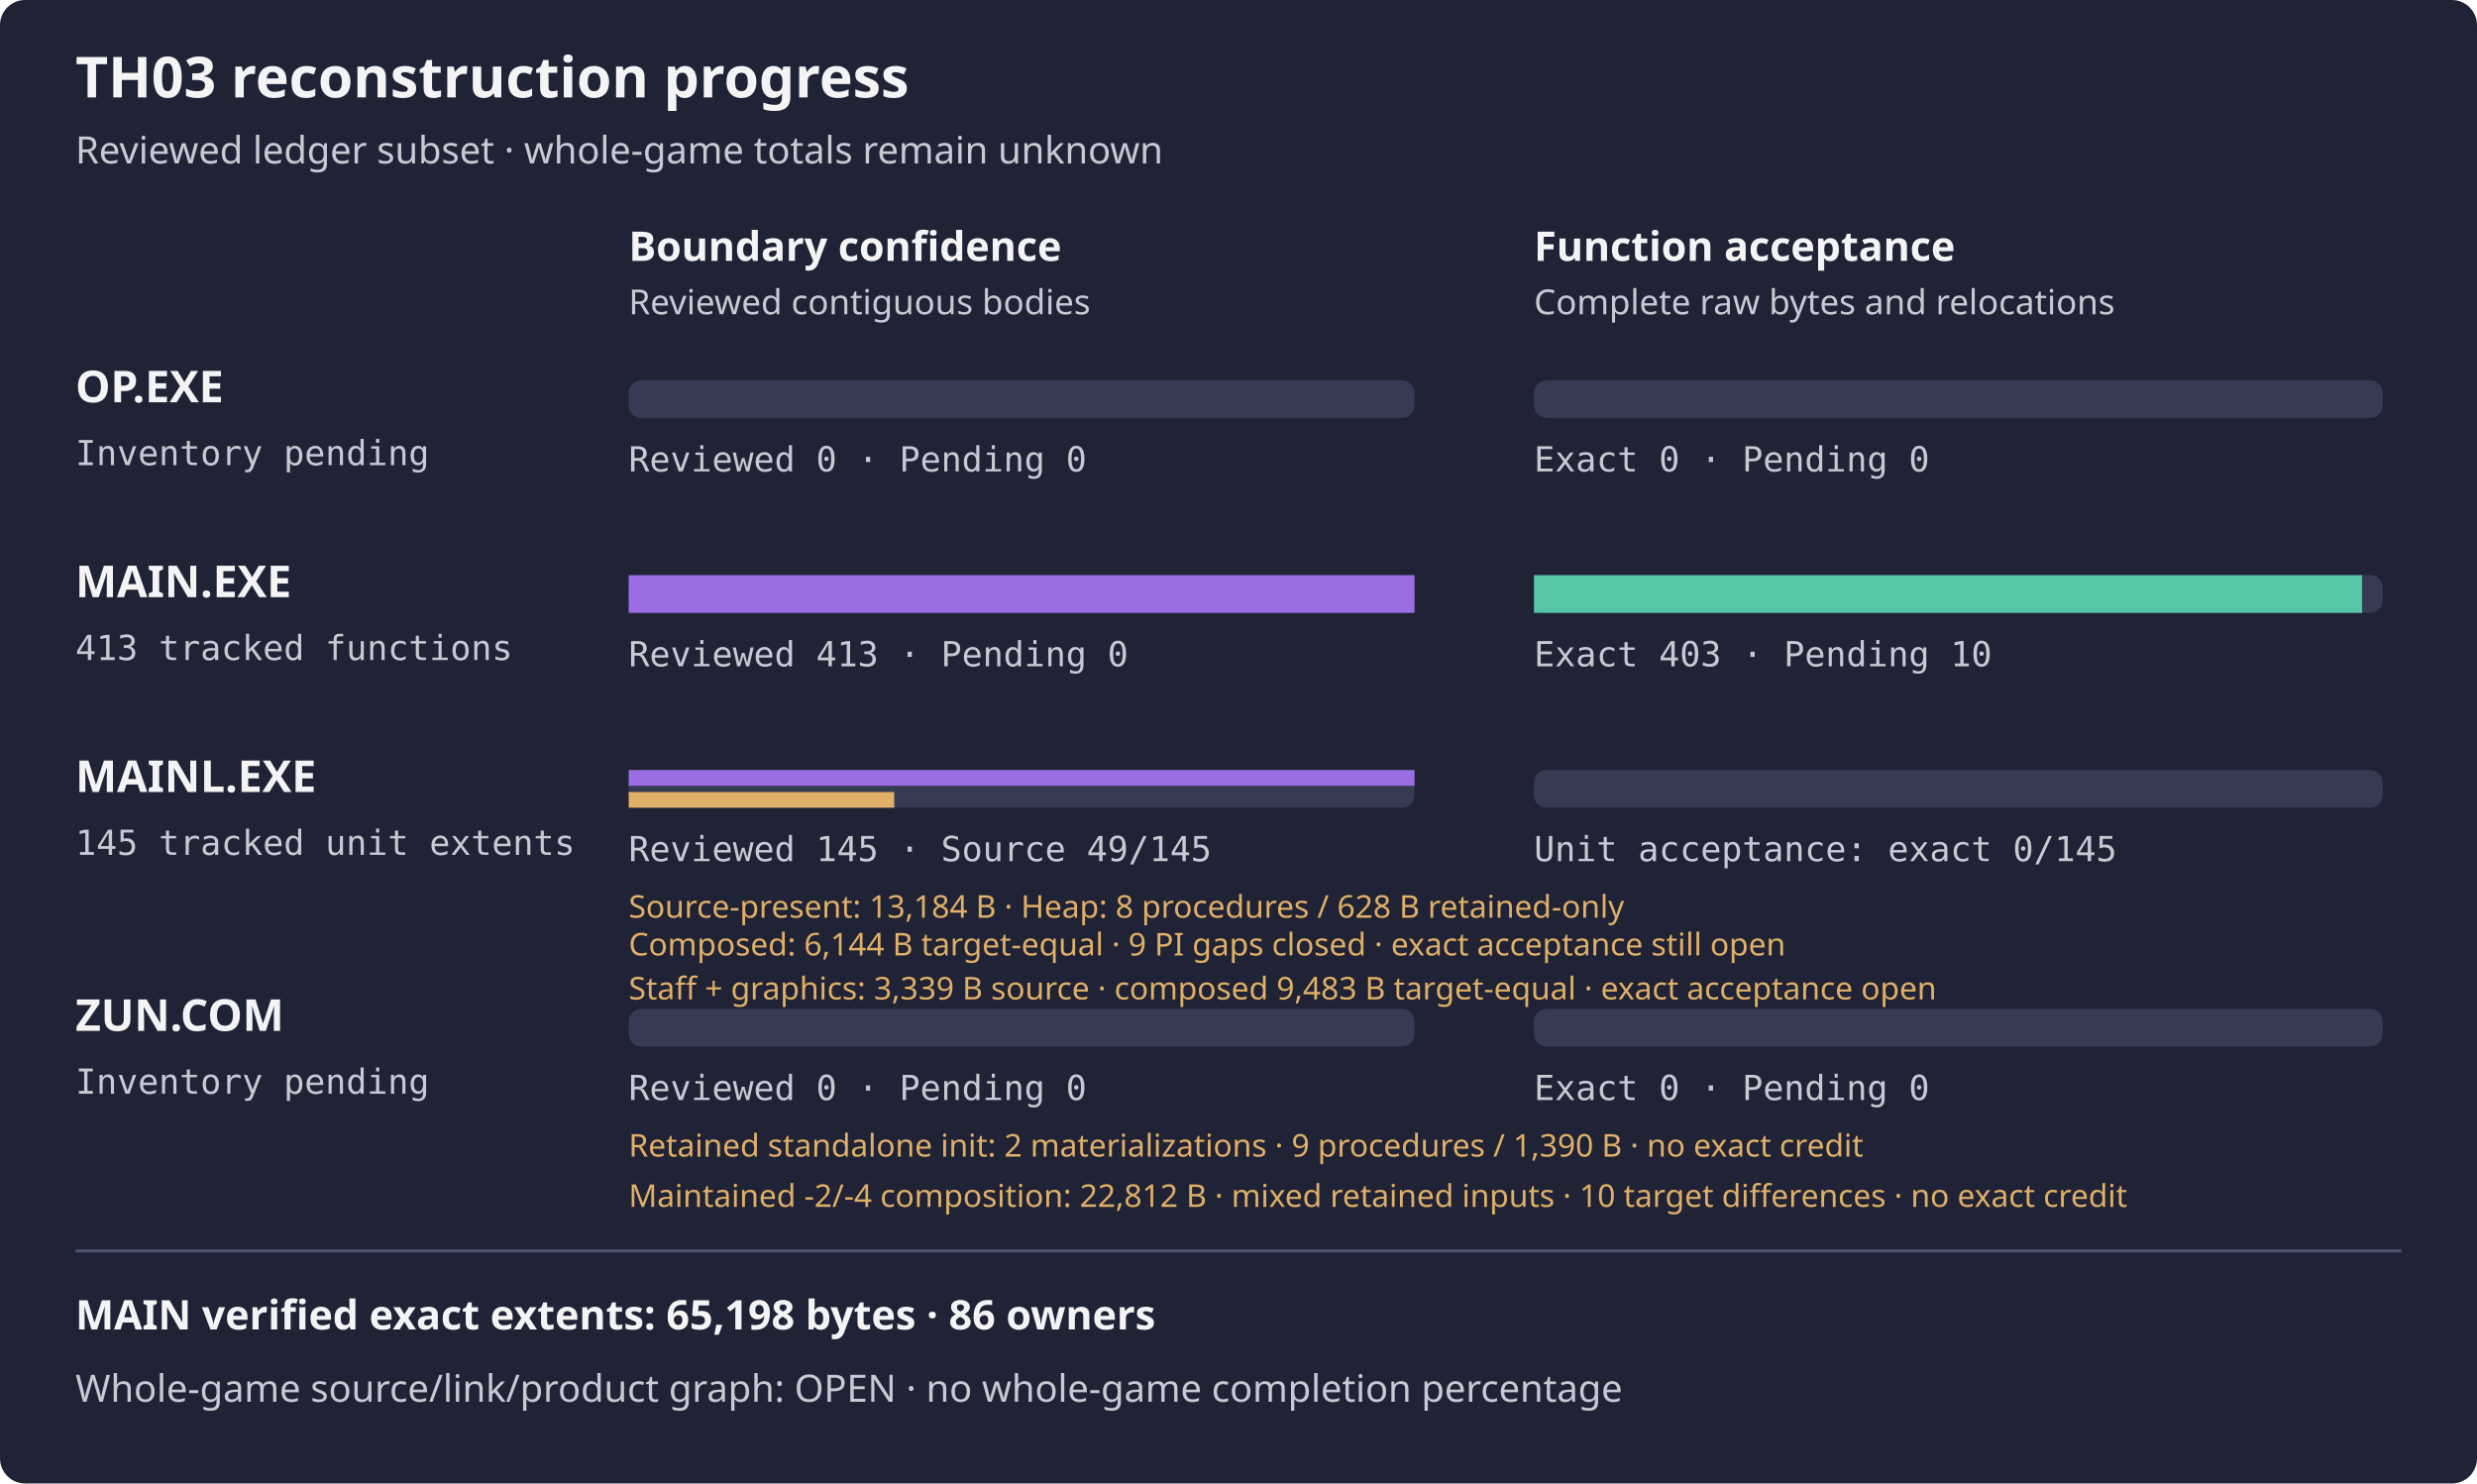
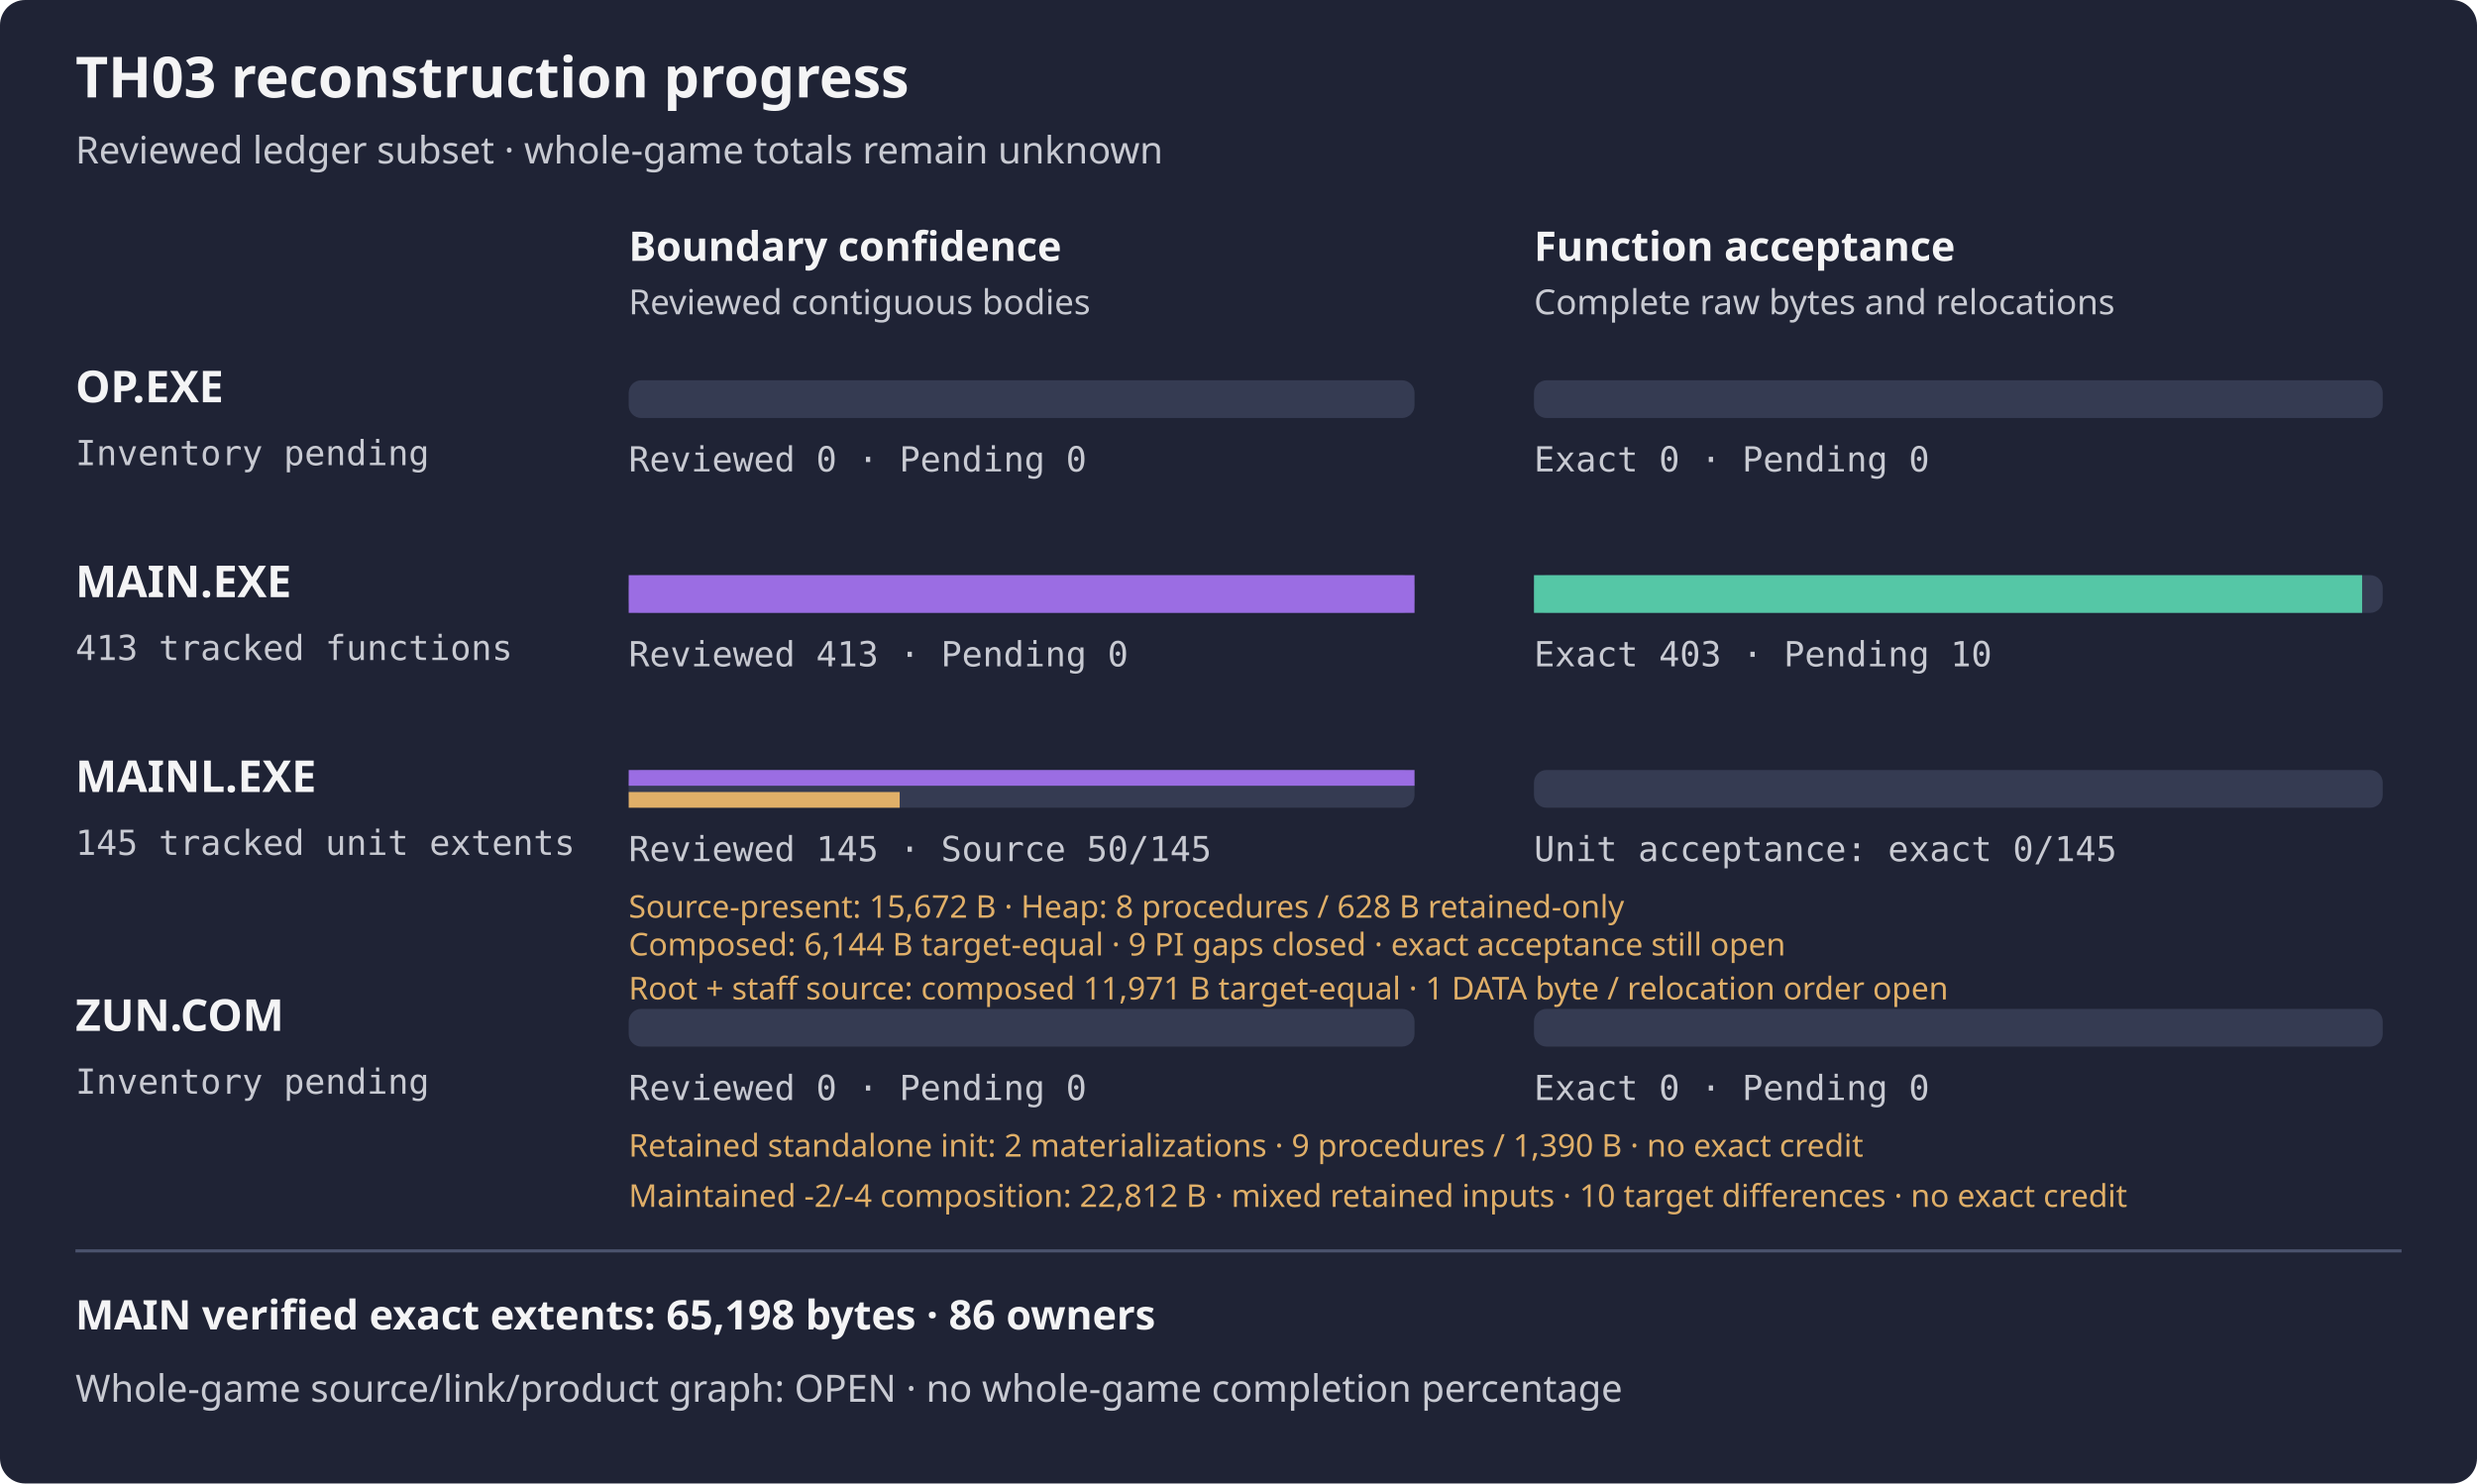
<svg xmlns="http://www.w3.org/2000/svg" width="788" height="472" viewBox="0 0 788 472" role="img" aria-label="TH03 reviewed subset reconstruction progress">
  <rect width="788" height="472" rx="8" fill="#1f2335" />
  <text x="24" y="31" fill="#f4f4f5" font-family="sans-serif" font-size="18" font-weight="600">TH03 reconstruction progress</text>
  <text x="24" y="52" fill="#c8cad2" font-family="sans-serif" font-size="12">Reviewed ledger subset · whole-game totals remain unknown</text>
  <text x="200" y="83" fill="#f4f4f5" font-family="sans-serif" font-size="13" font-weight="600">Boundary confidence</text>
  <text x="488" y="83" fill="#f4f4f5" font-family="sans-serif" font-size="13" font-weight="600">Function acceptance</text>
  <text x="200" y="100" fill="#c8cad2" font-family="sans-serif" font-size="11">Reviewed contiguous bodies</text>
  <text x="488" y="100" fill="#c8cad2" font-family="sans-serif" font-size="11">Complete raw bytes and relocations</text>
  <text x="24" y="128" fill="#f4f4f5" font-family="sans-serif" font-size="14" font-weight="600">OP.EXE</text>
  <text x="24" y="148" fill="#c8cad2" font-family="monospace" font-size="11">Inventory pending</text>
  <rect x="200" y="121" width="250" height="12" rx="4" fill="#353b52" />
  <rect x="488" y="121" width="270" height="12" rx="4" fill="#353b52" />
  <rect x="200" y="121" width="0.00" height="12" fill="#9b6de3" />
  <rect x="488" y="121" width="0.00" height="12" fill="#55c7a6" />
  <text x="200" y="150" fill="#c8cad2" font-family="monospace" font-size="11">Reviewed 0 · Pending 0</text>
  <text x="488" y="150" fill="#c8cad2" font-family="monospace" font-size="11">Exact 0 · Pending 0</text>
  <text x="24" y="190" fill="#f4f4f5" font-family="sans-serif" font-size="14" font-weight="600">MAIN.EXE</text>
  <text x="24" y="210" fill="#c8cad2" font-family="monospace" font-size="11">413 tracked functions</text>
  <rect x="200" y="183" width="250" height="12" rx="4" fill="#353b52" />
  <rect x="488" y="183" width="270" height="12" rx="4" fill="#353b52" />
  <rect x="200" y="183" width="250.00" height="12" fill="#9b6de3" />
  <rect x="488" y="183" width="263.46" height="12" fill="#55c7a6" />
  <text x="200" y="212" fill="#c8cad2" font-family="monospace" font-size="11">Reviewed 413 · Pending 0</text>
  <text x="488" y="212" fill="#c8cad2" font-family="monospace" font-size="11">Exact 403 · Pending 10</text>
  <g aria-label="MAINL bars count tracked unit extents, not functions; source-present is not exact">
    <text x="24" y="252" fill="#f4f4f5" font-family="sans-serif" font-size="14" font-weight="600">MAINL.EXE</text>
    <text x="24" y="272" fill="#c8cad2" font-family="monospace" font-size="11">145 tracked unit extents</text>
    <rect x="200" y="245" width="250" height="12" rx="4" fill="#353b52" />
    <rect x="488" y="245" width="270" height="12" rx="4" fill="#353b52" />
    <rect x="200" y="245" width="250.00" height="5" fill="#9b6de3" />
-     <rect x="200" y="252" width="84.48" height="5" fill="#e0af68" />
+     <rect x="200" y="252" width="86.21" height="5" fill="#e0af68" />
    <rect x="488" y="245" width="0.00" height="12" fill="#55c7a6" />
-     <text x="200" y="274" fill="#c8cad2" font-family="monospace" font-size="11">Reviewed 145 · Source 49/145</text>
+     <text x="200" y="274" fill="#c8cad2" font-family="monospace" font-size="11">Reviewed 145 · Source 50/145</text>
    <text x="488" y="274" fill="#c8cad2" font-family="monospace" font-size="11">Unit acceptance: exact 0/145</text>
-     <text x="200" y="292" fill="#e0af68" font-family="sans-serif" font-size="10">Source-present: 13,184 B · Heap: 8 procedures / 628 B retained-only</text>
+     <text x="200" y="292" fill="#e0af68" font-family="sans-serif" font-size="10">Source-present: 15,672 B · Heap: 8 procedures / 628 B retained-only</text>
  </g>
  <text x="200" y="304" fill="#e0af68" font-family="sans-serif" font-size="10">Composed: 6,144 B target-equal · 9 PI gaps closed · exact acceptance still open</text>
-   <text x="200" y="318" fill="#e0af68" font-family="sans-serif" font-size="10">Staff + graphics: 3,339 B source · composed 9,483 B target-equal · exact acceptance open</text>
+   <text x="200" y="318" fill="#e0af68" font-family="sans-serif" font-size="10">Root + staff source: composed 11,971 B target-equal · 1 DATA byte / relocation order open</text>
  <text x="24" y="328" fill="#f4f4f5" font-family="sans-serif" font-size="14" font-weight="600">ZUN.COM</text>
  <text x="24" y="348" fill="#c8cad2" font-family="monospace" font-size="11">Inventory pending</text>
  <rect x="200" y="321" width="250" height="12" rx="4" fill="#353b52" />
  <rect x="488" y="321" width="270" height="12" rx="4" fill="#353b52" />
  <rect x="200" y="321" width="0.00" height="12" fill="#9b6de3" />
  <rect x="488" y="321" width="0.00" height="12" fill="#55c7a6" />
  <text x="200" y="350" fill="#c8cad2" font-family="monospace" font-size="11">Reviewed 0 · Pending 0</text>
  <text x="488" y="350" fill="#c8cad2" font-family="monospace" font-size="11">Exact 0 · Pending 0</text>
  <text x="200" y="368" fill="#e0af68" font-family="sans-serif" font-size="10">Retained standalone init: 2 materializations · 9 procedures / 1,390 B · no exact credit</text>
  <text x="200" y="384" fill="#e0af68" font-family="sans-serif" font-size="10" aria-label="Two equal 22,812-byte mixed-source outputs: maintained init (-2) and driver (-4), three retained other payloads and retained wrapper scaffold. Two independent driver materializations have raw OBJ/COM/MAP equality, no normalization or object reuse; first was not a predeclared pair, and second source mtimes were declared from observed first inputs. Fourteen wrapper-only observations and wrong-transfer negative pass; no payload execution or native composition build. Ten target differences remain; no exact acceptance or DIET closure">Maintained -2/-4 composition: 22,812 B · mixed retained inputs · 10 target differences · no exact credit</text>
  <path d="M24 398 H764" stroke="#4b526d" />
  <text x="24" y="423" fill="#f4f4f5" font-family="sans-serif" font-size="13" font-weight="600">MAIN verified exact extents: 65,198 bytes · 86 owners</text>
  <text x="24" y="446" fill="#c8cad2" font-family="sans-serif" font-size="12">Whole-game source/link/product graph: OPEN · no whole-game completion percentage</text>
</svg>
